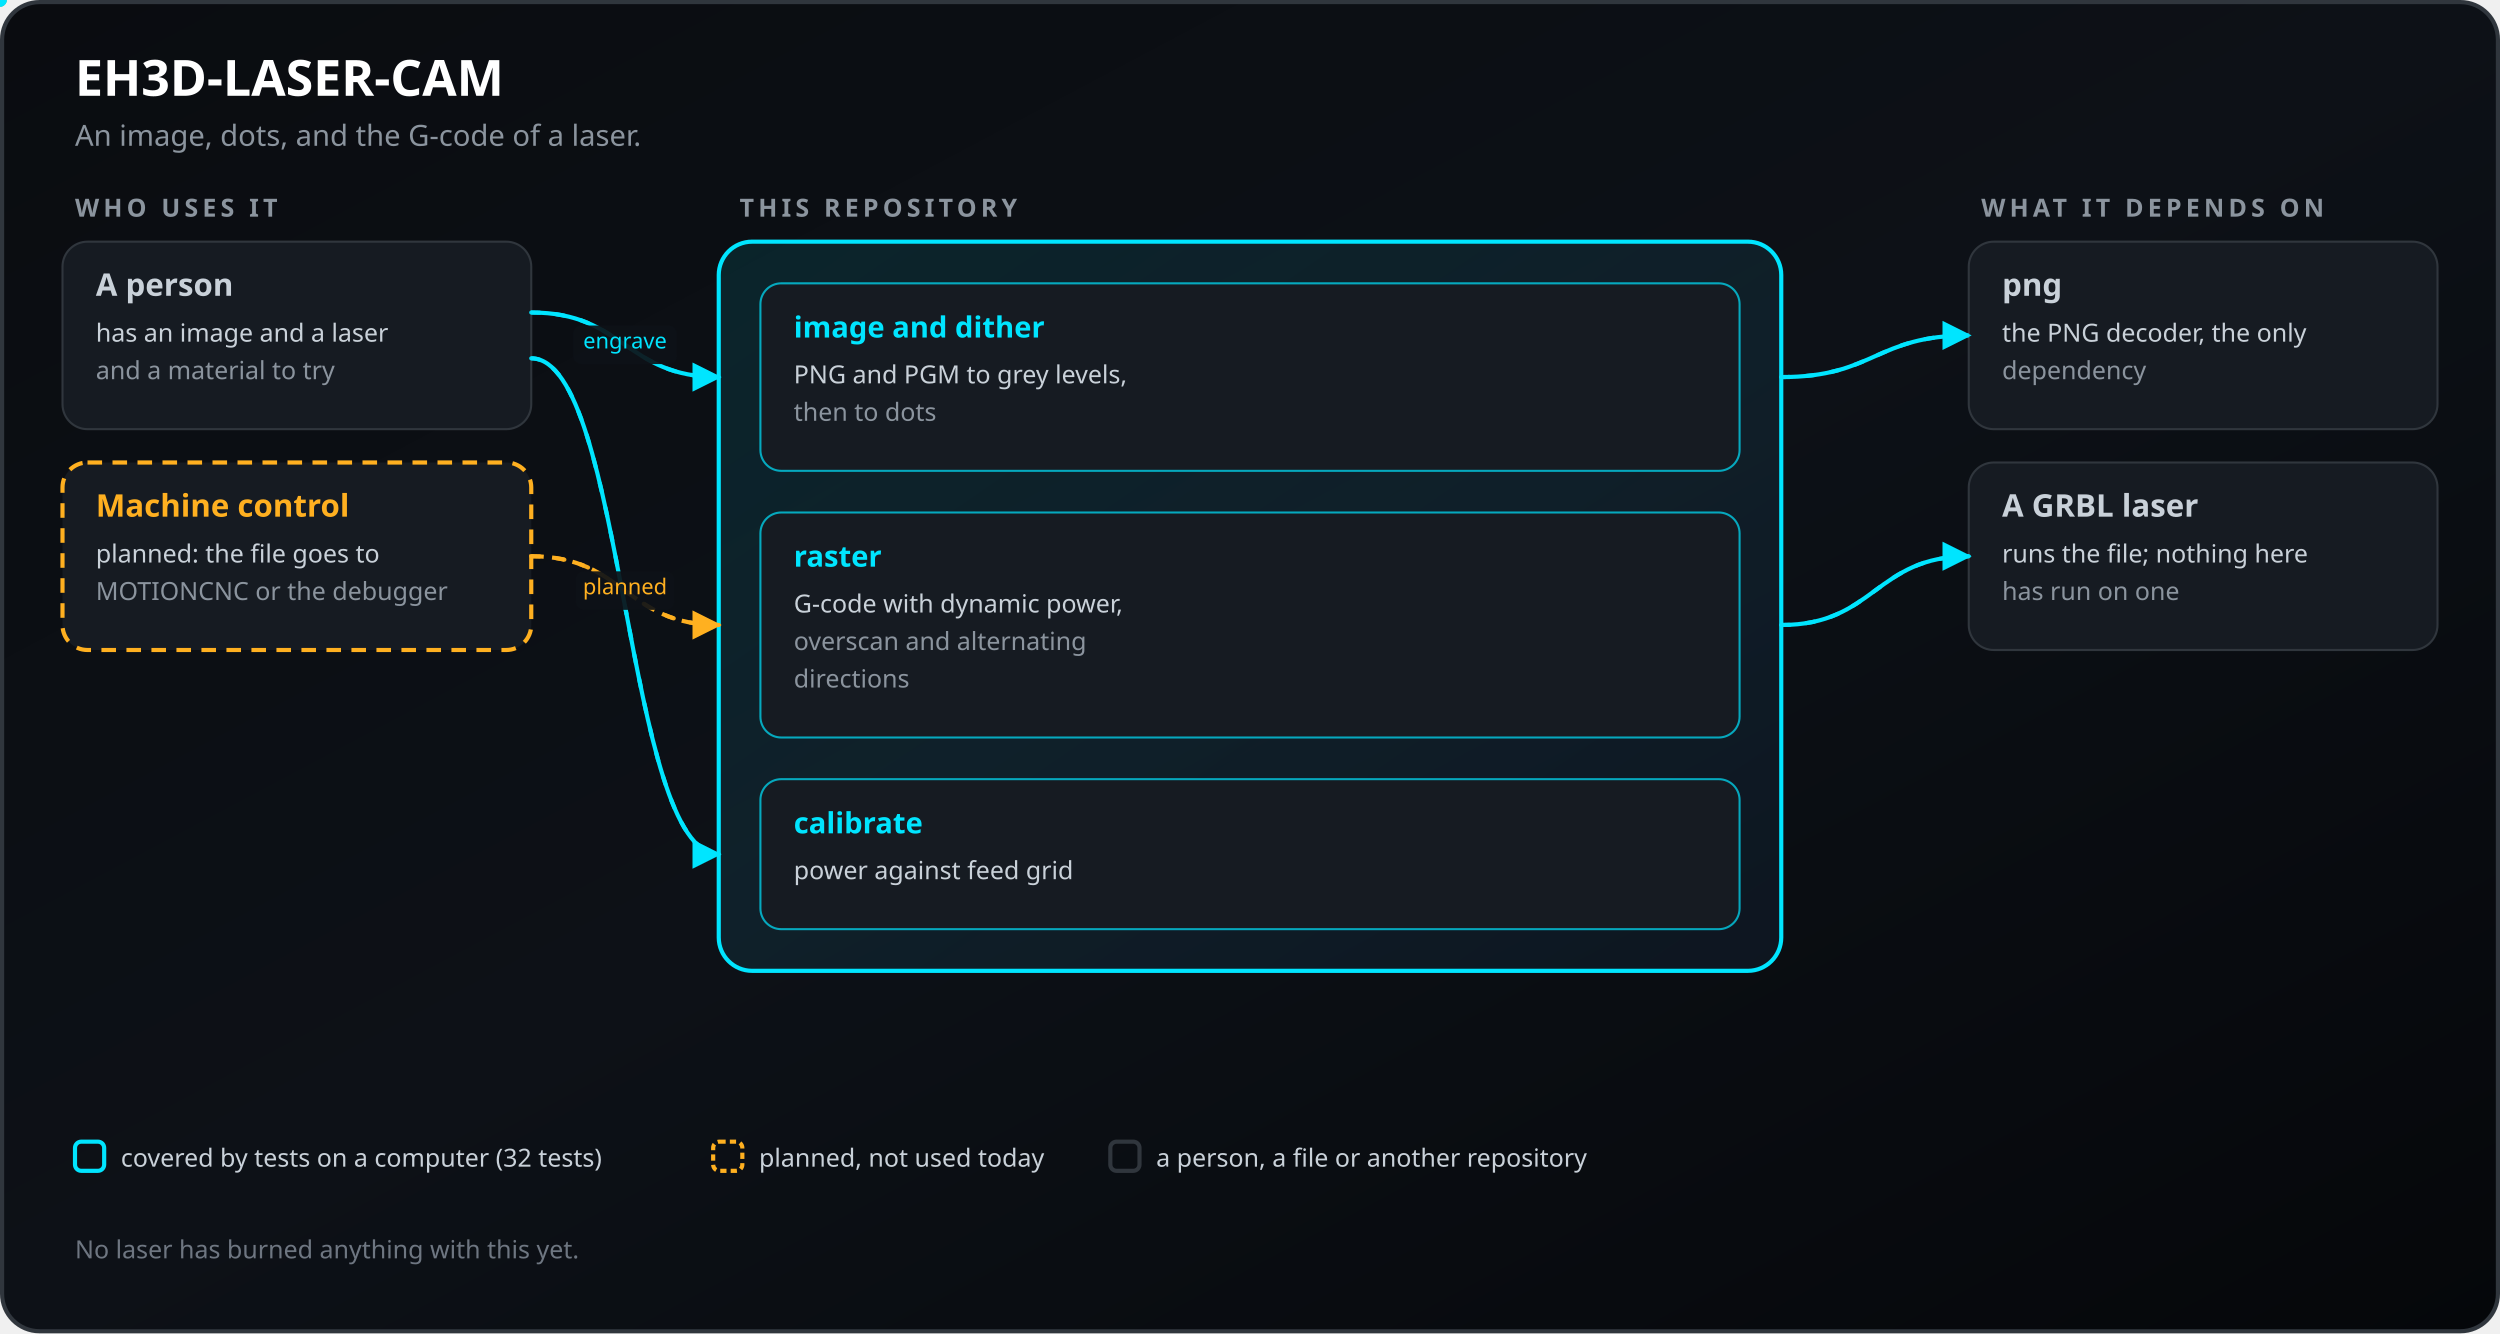
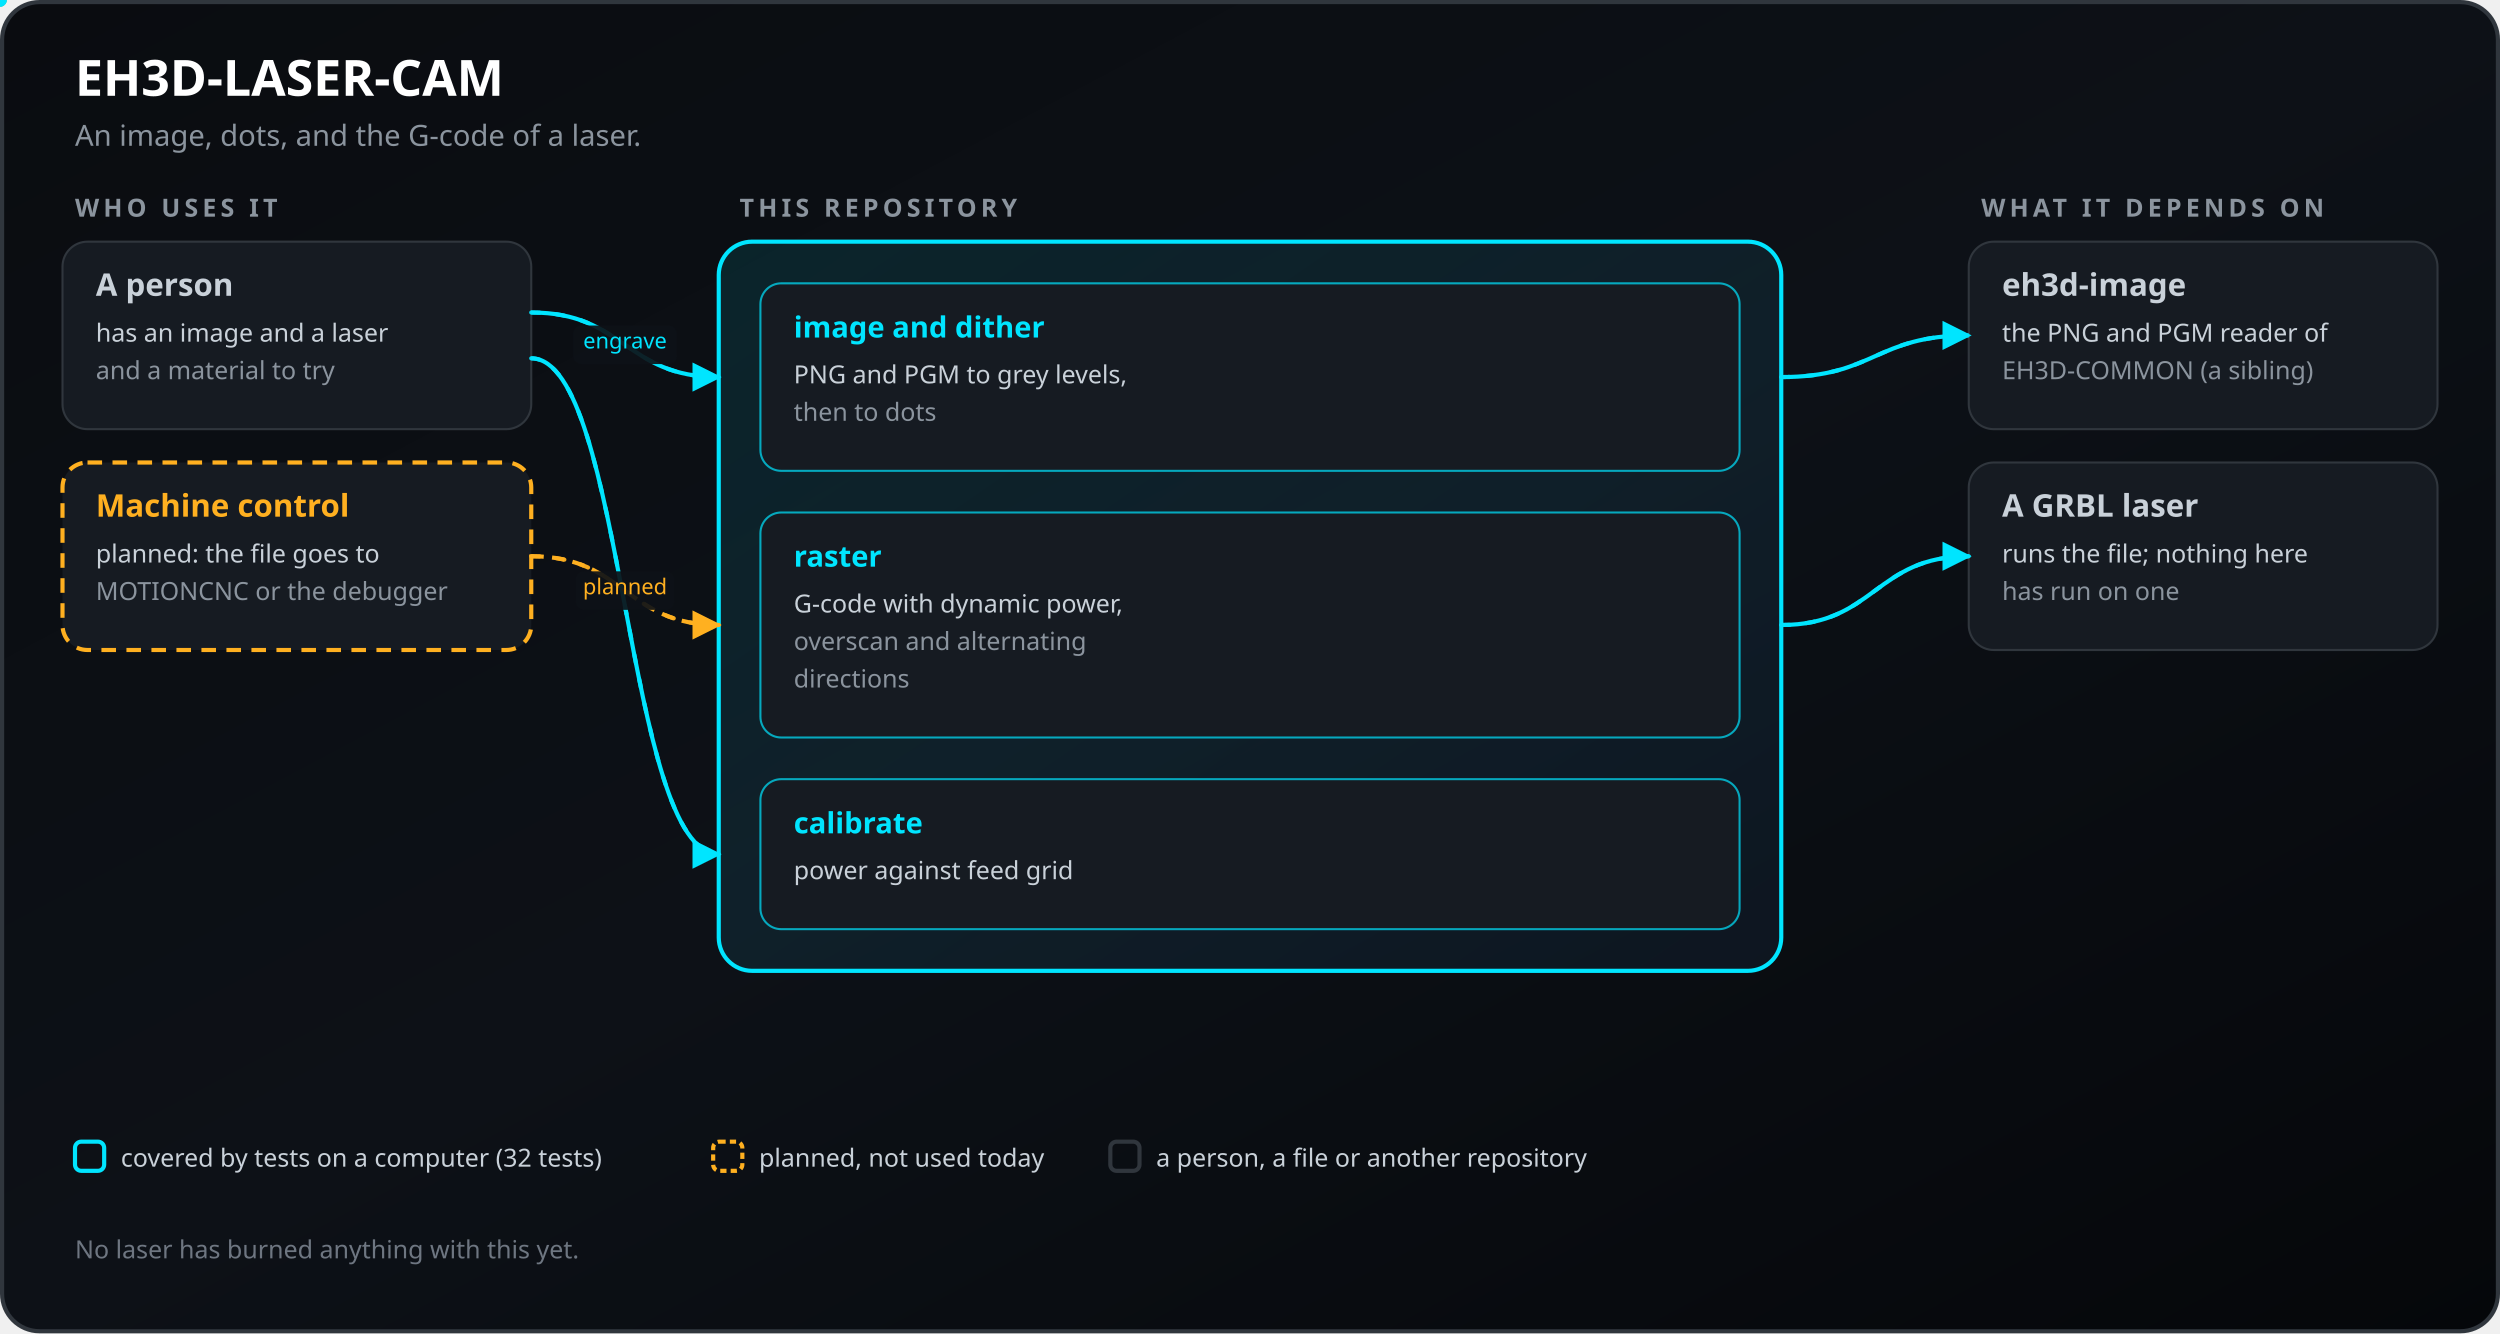
<svg xmlns="http://www.w3.org/2000/svg" viewBox="0 0 1200 640" width="1200" height="640" role="img" aria-labelledby="t d" font-family="'Segoe UI','Noto Sans','Noto Sans CJK SC','Microsoft YaHei','Yu Gothic','Helvetica Neue',Helvetica,Arial,sans-serif">
  <defs>
    <linearGradient id="bg" x1="0" y1="0" x2="1" y2="1">
      <stop offset="0" stop-color="#0A0C10" />
      <stop offset="0.5" stop-color="#0D1117" />
      <stop offset="1" stop-color="#05070A" />
    </linearGradient>
    <linearGradient id="card" x1="0" y1="0" x2="1" y2="1">
      <stop offset="0" stop-color="#121821" />
      <stop offset="1" stop-color="#0B0F15" />
    </linearGradient>
    <linearGradient id="line" x1="0" y1="0" x2="1" y2="0">
      <stop offset="0" stop-color="#00E5FF" />
      <stop offset="1" stop-color="#FF0055" />
    </linearGradient>
    <filter id="glow" x="-50%" y="-50%" width="200%" height="200%">
      <feGaussianBlur stdDeviation="3" result="b" />
      <feMerge>
        <feMergeNode in="b" />
        <feMergeNode in="SourceGraphic" />
      </feMerge>
    </filter>
    <linearGradient id="svc" x1="0" y1="0" x2="1" y2="1">
      <stop offset="0" stop-color="#00E5FF" stop-opacity="0.10" />
      <stop offset="1" stop-color="#4DA3FF" stop-opacity="0.06" />
    </linearGradient>
    <marker id="m00E5FF" viewBox="0 0 10 10" refX="9" refY="5" markerWidth="7" markerHeight="7" orient="auto-start-reverse">
      <path d="M0 0L10 5L0 10z" fill="#00E5FF" />
    </marker>
    <marker id="mFFB020" viewBox="0 0 10 10" refX="9" refY="5" markerWidth="7" markerHeight="7" orient="auto-start-reverse">
      <path d="M0 0L10 5L0 10z" fill="#FFB020" />
    </marker>
    <marker id="m30363D" viewBox="0 0 10 10" refX="9" refY="5" markerWidth="7" markerHeight="7" orient="auto-start-reverse">
      <path d="M0 0L10 5L0 10z" fill="#8B949E" />
    </marker>
  </defs>
  <rect x="1" y="1" width="1198" height="638" rx="18" fill="url(#bg)" stroke="#30363D" stroke-width="2" />
  <text x="36" y="46" font-family="'Segoe UI','Noto Sans','Noto Sans CJK SC','Microsoft YaHei','Yu Gothic','Helvetica Neue',Helvetica,Arial,sans-serif" font-size="24" font-weight="700" fill="#FFFFFF" text-anchor="start">EH3D-LASER-CAM</text>
  <text x="36" y="70" font-family="'Segoe UI','Noto Sans','Noto Sans CJK SC','Microsoft YaHei','Yu Gothic','Helvetica Neue',Helvetica,Arial,sans-serif" font-size="14" font-weight="400" fill="#8B949E" text-anchor="start">An image, dots, and the G-code of a laser.</text>
  <text x="36" y="104" font-family="'Segoe UI','Noto Sans','Noto Sans CJK SC','Microsoft YaHei','Yu Gothic','Helvetica Neue',Helvetica,Arial,sans-serif" font-size="12" font-weight="700" fill="#8B949E" text-anchor="start" letter-spacing="2">WHO USES IT</text>
  <text x="355" y="104" font-family="'Segoe UI','Noto Sans','Noto Sans CJK SC','Microsoft YaHei','Yu Gothic','Helvetica Neue',Helvetica,Arial,sans-serif" font-size="12" font-weight="700" fill="#8B949E" text-anchor="start" letter-spacing="2">THIS REPOSITORY</text>
  <text x="951" y="104" font-family="'Segoe UI','Noto Sans','Noto Sans CJK SC','Microsoft YaHei','Yu Gothic','Helvetica Neue',Helvetica,Arial,sans-serif" font-size="12" font-weight="700" fill="#8B949E" text-anchor="start" letter-spacing="2">WHAT IT DEPENDS ON</text>
  <rect x="345" y="116" width="510" height="350" rx="16" fill="url(#svc)" stroke="#00E5FF" stroke-width="2">
    <animate attributeName="stroke-opacity" values="0.55;1;0.55" dur="4s" repeatCount="indefinite" />
  </rect>
  <rect x="30" y="116" width="225" height="90" rx="12" fill="#161B22" stroke="#30363D" stroke-width="1" />
  <text x="46" y="142" font-family="'Segoe UI','Noto Sans','Noto Sans CJK SC','Microsoft YaHei','Yu Gothic','Helvetica Neue',Helvetica,Arial,sans-serif" font-size="15" font-weight="700" fill="#C9D1D9" text-anchor="start">A person</text>
  <text x="46" y="164" font-family="'Segoe UI','Noto Sans','Noto Sans CJK SC','Microsoft YaHei','Yu Gothic','Helvetica Neue',Helvetica,Arial,sans-serif" font-size="12" font-weight="400" fill="#C9D1D9" text-anchor="start">has an image and a laser</text>
  <text x="46" y="182" font-family="'Segoe UI','Noto Sans','Noto Sans CJK SC','Microsoft YaHei','Yu Gothic','Helvetica Neue',Helvetica,Arial,sans-serif" font-size="12" font-weight="400" fill="#8B949E" text-anchor="start">and a material to try</text>
  <rect x="30" y="222" width="225" height="90" rx="12" fill="#161B22" stroke="#FFB020" stroke-width="2" stroke-dasharray="7 5">
    <animate attributeName="stroke-dashoffset" from="0" to="-24" dur="3s" repeatCount="indefinite" />
  </rect>
  <text x="46" y="248" font-family="'Segoe UI','Noto Sans','Noto Sans CJK SC','Microsoft YaHei','Yu Gothic','Helvetica Neue',Helvetica,Arial,sans-serif" font-size="15" font-weight="700" fill="#FFB020" text-anchor="start">Machine control</text>
  <text x="46" y="270" font-family="'Segoe UI','Noto Sans','Noto Sans CJK SC','Microsoft YaHei','Yu Gothic','Helvetica Neue',Helvetica,Arial,sans-serif" font-size="12" font-weight="400" fill="#C9D1D9" text-anchor="start">planned: the file goes to</text>
  <text x="46" y="288" font-family="'Segoe UI','Noto Sans','Noto Sans CJK SC','Microsoft YaHei','Yu Gothic','Helvetica Neue',Helvetica,Arial,sans-serif" font-size="12" font-weight="400" fill="#8B949E" text-anchor="start">MOTIONCNC or the debugger</text>
  <rect x="365" y="136" width="470" height="90" rx="10" fill="#161B22" stroke="#00E5FF" stroke-width="1" stroke-opacity="0.7">
    <animate attributeName="stroke-opacity" values="0.45;1;0.45;0.45" keyTimes="0;0.08;0.2;1" dur="6s" begin="0s" repeatCount="indefinite" />
    <animate attributeName="stroke-width" values="1;2.4;1;1" keyTimes="0;0.08;0.2;1" dur="6s" begin="0s" repeatCount="indefinite" />
  </rect>
  <text x="381" y="162" font-family="'Segoe UI','Noto Sans','Noto Sans CJK SC','Microsoft YaHei','Yu Gothic','Helvetica Neue',Helvetica,Arial,sans-serif" font-size="14" font-weight="700" fill="#00E5FF" text-anchor="start">image and dither</text>
  <text x="381" y="184" font-family="'Segoe UI','Noto Sans','Noto Sans CJK SC','Microsoft YaHei','Yu Gothic','Helvetica Neue',Helvetica,Arial,sans-serif" font-size="12" font-weight="400" fill="#C9D1D9" text-anchor="start">PNG and PGM to grey levels,</text>
  <text x="381" y="202" font-family="'Segoe UI','Noto Sans','Noto Sans CJK SC','Microsoft YaHei','Yu Gothic','Helvetica Neue',Helvetica,Arial,sans-serif" font-size="12" font-weight="400" fill="#8B949E" text-anchor="start">then to dots</text>
  <rect x="365" y="246" width="470" height="108" rx="10" fill="#161B22" stroke="#00E5FF" stroke-width="1" stroke-opacity="0.7">
    <animate attributeName="stroke-opacity" values="0.45;1;0.45;0.45" keyTimes="0;0.08;0.2;1" dur="6s" begin="1s" repeatCount="indefinite" />
    <animate attributeName="stroke-width" values="1;2.4;1;1" keyTimes="0;0.08;0.2;1" dur="6s" begin="1s" repeatCount="indefinite" />
  </rect>
  <text x="381" y="272" font-family="'Segoe UI','Noto Sans','Noto Sans CJK SC','Microsoft YaHei','Yu Gothic','Helvetica Neue',Helvetica,Arial,sans-serif" font-size="14" font-weight="700" fill="#00E5FF" text-anchor="start">raster</text>
  <text x="381" y="294" font-family="'Segoe UI','Noto Sans','Noto Sans CJK SC','Microsoft YaHei','Yu Gothic','Helvetica Neue',Helvetica,Arial,sans-serif" font-size="12" font-weight="400" fill="#C9D1D9" text-anchor="start">G-code with dynamic power,</text>
  <text x="381" y="312" font-family="'Segoe UI','Noto Sans','Noto Sans CJK SC','Microsoft YaHei','Yu Gothic','Helvetica Neue',Helvetica,Arial,sans-serif" font-size="12" font-weight="400" fill="#8B949E" text-anchor="start">overscan and alternating</text>
  <text x="381" y="330" font-family="'Segoe UI','Noto Sans','Noto Sans CJK SC','Microsoft YaHei','Yu Gothic','Helvetica Neue',Helvetica,Arial,sans-serif" font-size="12" font-weight="400" fill="#8B949E" text-anchor="start">directions</text>
  <rect x="365" y="374" width="470" height="72" rx="10" fill="#161B22" stroke="#00E5FF" stroke-width="1" stroke-opacity="0.7">
    <animate attributeName="stroke-opacity" values="0.45;1;0.45;0.45" keyTimes="0;0.08;0.2;1" dur="6s" begin="2s" repeatCount="indefinite" />
    <animate attributeName="stroke-width" values="1;2.4;1;1" keyTimes="0;0.08;0.2;1" dur="6s" begin="2s" repeatCount="indefinite" />
  </rect>
  <text x="381" y="400" font-family="'Segoe UI','Noto Sans','Noto Sans CJK SC','Microsoft YaHei','Yu Gothic','Helvetica Neue',Helvetica,Arial,sans-serif" font-size="14" font-weight="700" fill="#00E5FF" text-anchor="start">calibrate</text>
  <text x="381" y="422" font-family="'Segoe UI','Noto Sans','Noto Sans CJK SC','Microsoft YaHei','Yu Gothic','Helvetica Neue',Helvetica,Arial,sans-serif" font-size="12" font-weight="400" fill="#C9D1D9" text-anchor="start">power against feed grid</text>
  <rect x="945" y="116" width="225" height="90" rx="12" fill="#161B22" stroke="#30363D" stroke-width="1" />
-   <text x="961" y="142" font-family="'Segoe UI','Noto Sans','Noto Sans CJK SC','Microsoft YaHei','Yu Gothic','Helvetica Neue',Helvetica,Arial,sans-serif" font-size="15" font-weight="700" fill="#C9D1D9" text-anchor="start">png</text>
-   <text x="961" y="164" font-family="'Segoe UI','Noto Sans','Noto Sans CJK SC','Microsoft YaHei','Yu Gothic','Helvetica Neue',Helvetica,Arial,sans-serif" font-size="12" font-weight="400" fill="#C9D1D9" text-anchor="start">the PNG decoder, the only</text>
-   <text x="961" y="182" font-family="'Segoe UI','Noto Sans','Noto Sans CJK SC','Microsoft YaHei','Yu Gothic','Helvetica Neue',Helvetica,Arial,sans-serif" font-size="12" font-weight="400" fill="#8B949E" text-anchor="start">dependency</text>
+   <text x="961" y="142" font-family="'Segoe UI','Noto Sans','Noto Sans CJK SC','Microsoft YaHei','Yu Gothic','Helvetica Neue',Helvetica,Arial,sans-serif" font-size="15" font-weight="700" fill="#C9D1D9" text-anchor="start">eh3d-image</text>
+   <text x="961" y="164" font-family="'Segoe UI','Noto Sans','Noto Sans CJK SC','Microsoft YaHei','Yu Gothic','Helvetica Neue',Helvetica,Arial,sans-serif" font-size="12" font-weight="400" fill="#C9D1D9" text-anchor="start">the PNG and PGM reader of</text>
+   <text x="961" y="182" font-family="'Segoe UI','Noto Sans','Noto Sans CJK SC','Microsoft YaHei','Yu Gothic','Helvetica Neue',Helvetica,Arial,sans-serif" font-size="12" font-weight="400" fill="#8B949E" text-anchor="start">EH3D-COMMON (a sibling)</text>
  <rect x="945" y="222" width="225" height="90" rx="12" fill="#161B22" stroke="#30363D" stroke-width="1" />
  <text x="961" y="248" font-family="'Segoe UI','Noto Sans','Noto Sans CJK SC','Microsoft YaHei','Yu Gothic','Helvetica Neue',Helvetica,Arial,sans-serif" font-size="15" font-weight="700" fill="#C9D1D9" text-anchor="start">A GRBL laser</text>
  <text x="961" y="270" font-family="'Segoe UI','Noto Sans','Noto Sans CJK SC','Microsoft YaHei','Yu Gothic','Helvetica Neue',Helvetica,Arial,sans-serif" font-size="12" font-weight="400" fill="#C9D1D9" text-anchor="start">runs the file; nothing here</text>
  <text x="961" y="288" font-family="'Segoe UI','Noto Sans','Noto Sans CJK SC','Microsoft YaHei','Yu Gothic','Helvetica Neue',Helvetica,Arial,sans-serif" font-size="12" font-weight="400" fill="#8B949E" text-anchor="start">has run on one</text>
  <path id="p0" d="M255 150 C300 150 300 181 345 181" stroke="#00E5FF" stroke-width="2" fill="none" marker-end="url(#m00E5FF)" />
  <path d="M255 150 C300 150 300 181 345 181" stroke="#00E5FF" stroke-width="2" fill="none" stroke-linecap="round" stroke-dasharray="4 8" opacity="0.95">
    <animate attributeName="stroke-dashoffset" from="0" to="-24" dur="1.2s" repeatCount="indefinite" />
  </path>
  <circle r="3.2" fill="#00E5FF">
    <animateMotion dur="1.8s" begin="0.00s" repeatCount="indefinite">
      <mpath href="#p0" />
    </animateMotion>
    <animate attributeName="opacity" values="0;1;1;0" keyTimes="0;0.15;0.85;1" dur="1.8s" begin="0.00s" repeatCount="indefinite" />
  </circle>
  <path id="p1" d="M255 172 C300 172 300 410 345 410" stroke="#00E5FF" stroke-width="2" fill="none" marker-end="url(#m00E5FF)" />
  <path d="M255 172 C300 172 300 410 345 410" stroke="#00E5FF" stroke-width="2" fill="none" stroke-linecap="round" stroke-dasharray="4 8" opacity="0.95">
    <animate attributeName="stroke-dashoffset" from="0" to="-24" dur="1.2s" repeatCount="indefinite" />
  </path>
  <circle r="3.2" fill="#00E5FF">
    <animateMotion dur="1.8s" begin="0.35s" repeatCount="indefinite">
      <mpath href="#p1" />
    </animateMotion>
    <animate attributeName="opacity" values="0;1;1;0" keyTimes="0;0.15;0.85;1" dur="1.8s" begin="0.35s" repeatCount="indefinite" />
  </circle>
  <path id="p2" d="M255 267 C300 267 300 300 345 300" stroke="#FFB020" stroke-width="2" fill="none" stroke-dasharray="6 4" marker-end="url(#mFFB020)" />
  <path d="M255 267 C300 267 300 300 345 300" stroke="#FFB020" stroke-width="2" fill="none" stroke-linecap="round" stroke-dasharray="4 8" opacity="0.95">
    <animate attributeName="stroke-dashoffset" from="0" to="-24" dur="1.2s" repeatCount="indefinite" />
  </path>
  <circle r="3.2" fill="#FFB020">
    <animateMotion dur="1.8s" begin="0.70s" repeatCount="indefinite">
      <mpath href="#p2" />
    </animateMotion>
    <animate attributeName="opacity" values="0;1;1;0" keyTimes="0;0.15;0.85;1" dur="1.8s" begin="0.70s" repeatCount="indefinite" />
  </circle>
  <path id="p3" d="M855 181 C900 181 900 161 945 161" stroke="#00E5FF" stroke-width="2" fill="none" marker-end="url(#m00E5FF)" />
  <path d="M855 181 C900 181 900 161 945 161" stroke="#00E5FF" stroke-width="2" fill="none" stroke-linecap="round" stroke-dasharray="4 8" opacity="0.95">
    <animate attributeName="stroke-dashoffset" from="0" to="-24" dur="1.2s" repeatCount="indefinite" />
  </path>
  <circle r="3.2" fill="#00E5FF">
    <animateMotion dur="1.8s" begin="1.05s" repeatCount="indefinite">
      <mpath href="#p3" />
    </animateMotion>
    <animate attributeName="opacity" values="0;1;1;0" keyTimes="0;0.15;0.85;1" dur="1.8s" begin="1.05s" repeatCount="indefinite" />
  </circle>
  <path id="p4" d="M855 300 C900 300 900 267 945 267" stroke="#00E5FF" stroke-width="2" fill="none" marker-end="url(#m00E5FF)" />
  <path d="M855 300 C900 300 900 267 945 267" stroke="#00E5FF" stroke-width="2" fill="none" stroke-linecap="round" stroke-dasharray="4 8" opacity="0.95">
    <animate attributeName="stroke-dashoffset" from="0" to="-24" dur="1.2s" repeatCount="indefinite" />
  </path>
  <circle r="3.2" fill="#00E5FF">
    <animateMotion dur="1.8s" begin="1.40s" repeatCount="indefinite">
      <mpath href="#p4" />
    </animateMotion>
    <animate attributeName="opacity" values="0;1;1;0" keyTimes="0;0.15;0.85;1" dur="1.8s" begin="1.40s" repeatCount="indefinite" />
  </circle>
  <rect x="275.155" y="156.25" width="49.69" height="18.5" rx="4" fill="#0D1117" opacity="0.92" />
  <text x="300" y="167.25" font-family="'Segoe UI','Noto Sans','Noto Sans CJK SC','Microsoft YaHei','Yu Gothic','Helvetica Neue',Helvetica,Arial,sans-serif" font-size="10.5" font-weight="400" fill="#00E5FF" text-anchor="middle">engrave</text>
  <rect x="276.415" y="274.25" width="47.17" height="18.5" rx="4" fill="#0D1117" opacity="0.92" />
  <text x="300" y="285.25" font-family="'Segoe UI','Noto Sans','Noto Sans CJK SC','Microsoft YaHei','Yu Gothic','Helvetica Neue',Helvetica,Arial,sans-serif" font-size="10.5" font-weight="400" fill="#FFB020" text-anchor="middle">planned</text>
  <rect x="36" y="548" width="14" height="14" rx="3" fill="none" stroke="#00E5FF" stroke-width="2" />
  <text x="58" y="560" font-family="'Segoe UI','Noto Sans','Noto Sans CJK SC','Microsoft YaHei','Yu Gothic','Helvetica Neue',Helvetica,Arial,sans-serif" font-size="12" font-weight="400" fill="#C9D1D9" text-anchor="start">covered by tests on a computer (32 tests)</text>
  <rect x="342.32" y="548" width="14" height="14" rx="3" fill="none" stroke="#FFB020" stroke-width="2" stroke-dasharray="3 2" />
  <text x="364.32" y="560" font-family="'Segoe UI','Noto Sans','Noto Sans CJK SC','Microsoft YaHei','Yu Gothic','Helvetica Neue',Helvetica,Arial,sans-serif" font-size="12" font-weight="400" fill="#C9D1D9" text-anchor="start">planned, not used today</text>
  <rect x="532.96" y="548" width="14" height="14" rx="3" fill="none" stroke="#30363D" stroke-width="2" />
  <text x="554.96" y="560" font-family="'Segoe UI','Noto Sans','Noto Sans CJK SC','Microsoft YaHei','Yu Gothic','Helvetica Neue',Helvetica,Arial,sans-serif" font-size="12" font-weight="400" fill="#C9D1D9" text-anchor="start">a person, a file or another repository</text>
  <text x="36" y="604" font-family="'Segoe UI','Noto Sans','Noto Sans CJK SC','Microsoft YaHei','Yu Gothic','Helvetica Neue',Helvetica,Arial,sans-serif" font-size="12" font-weight="400" fill="#6E7681" text-anchor="start">No laser has burned anything with this yet.</text>
</svg>
